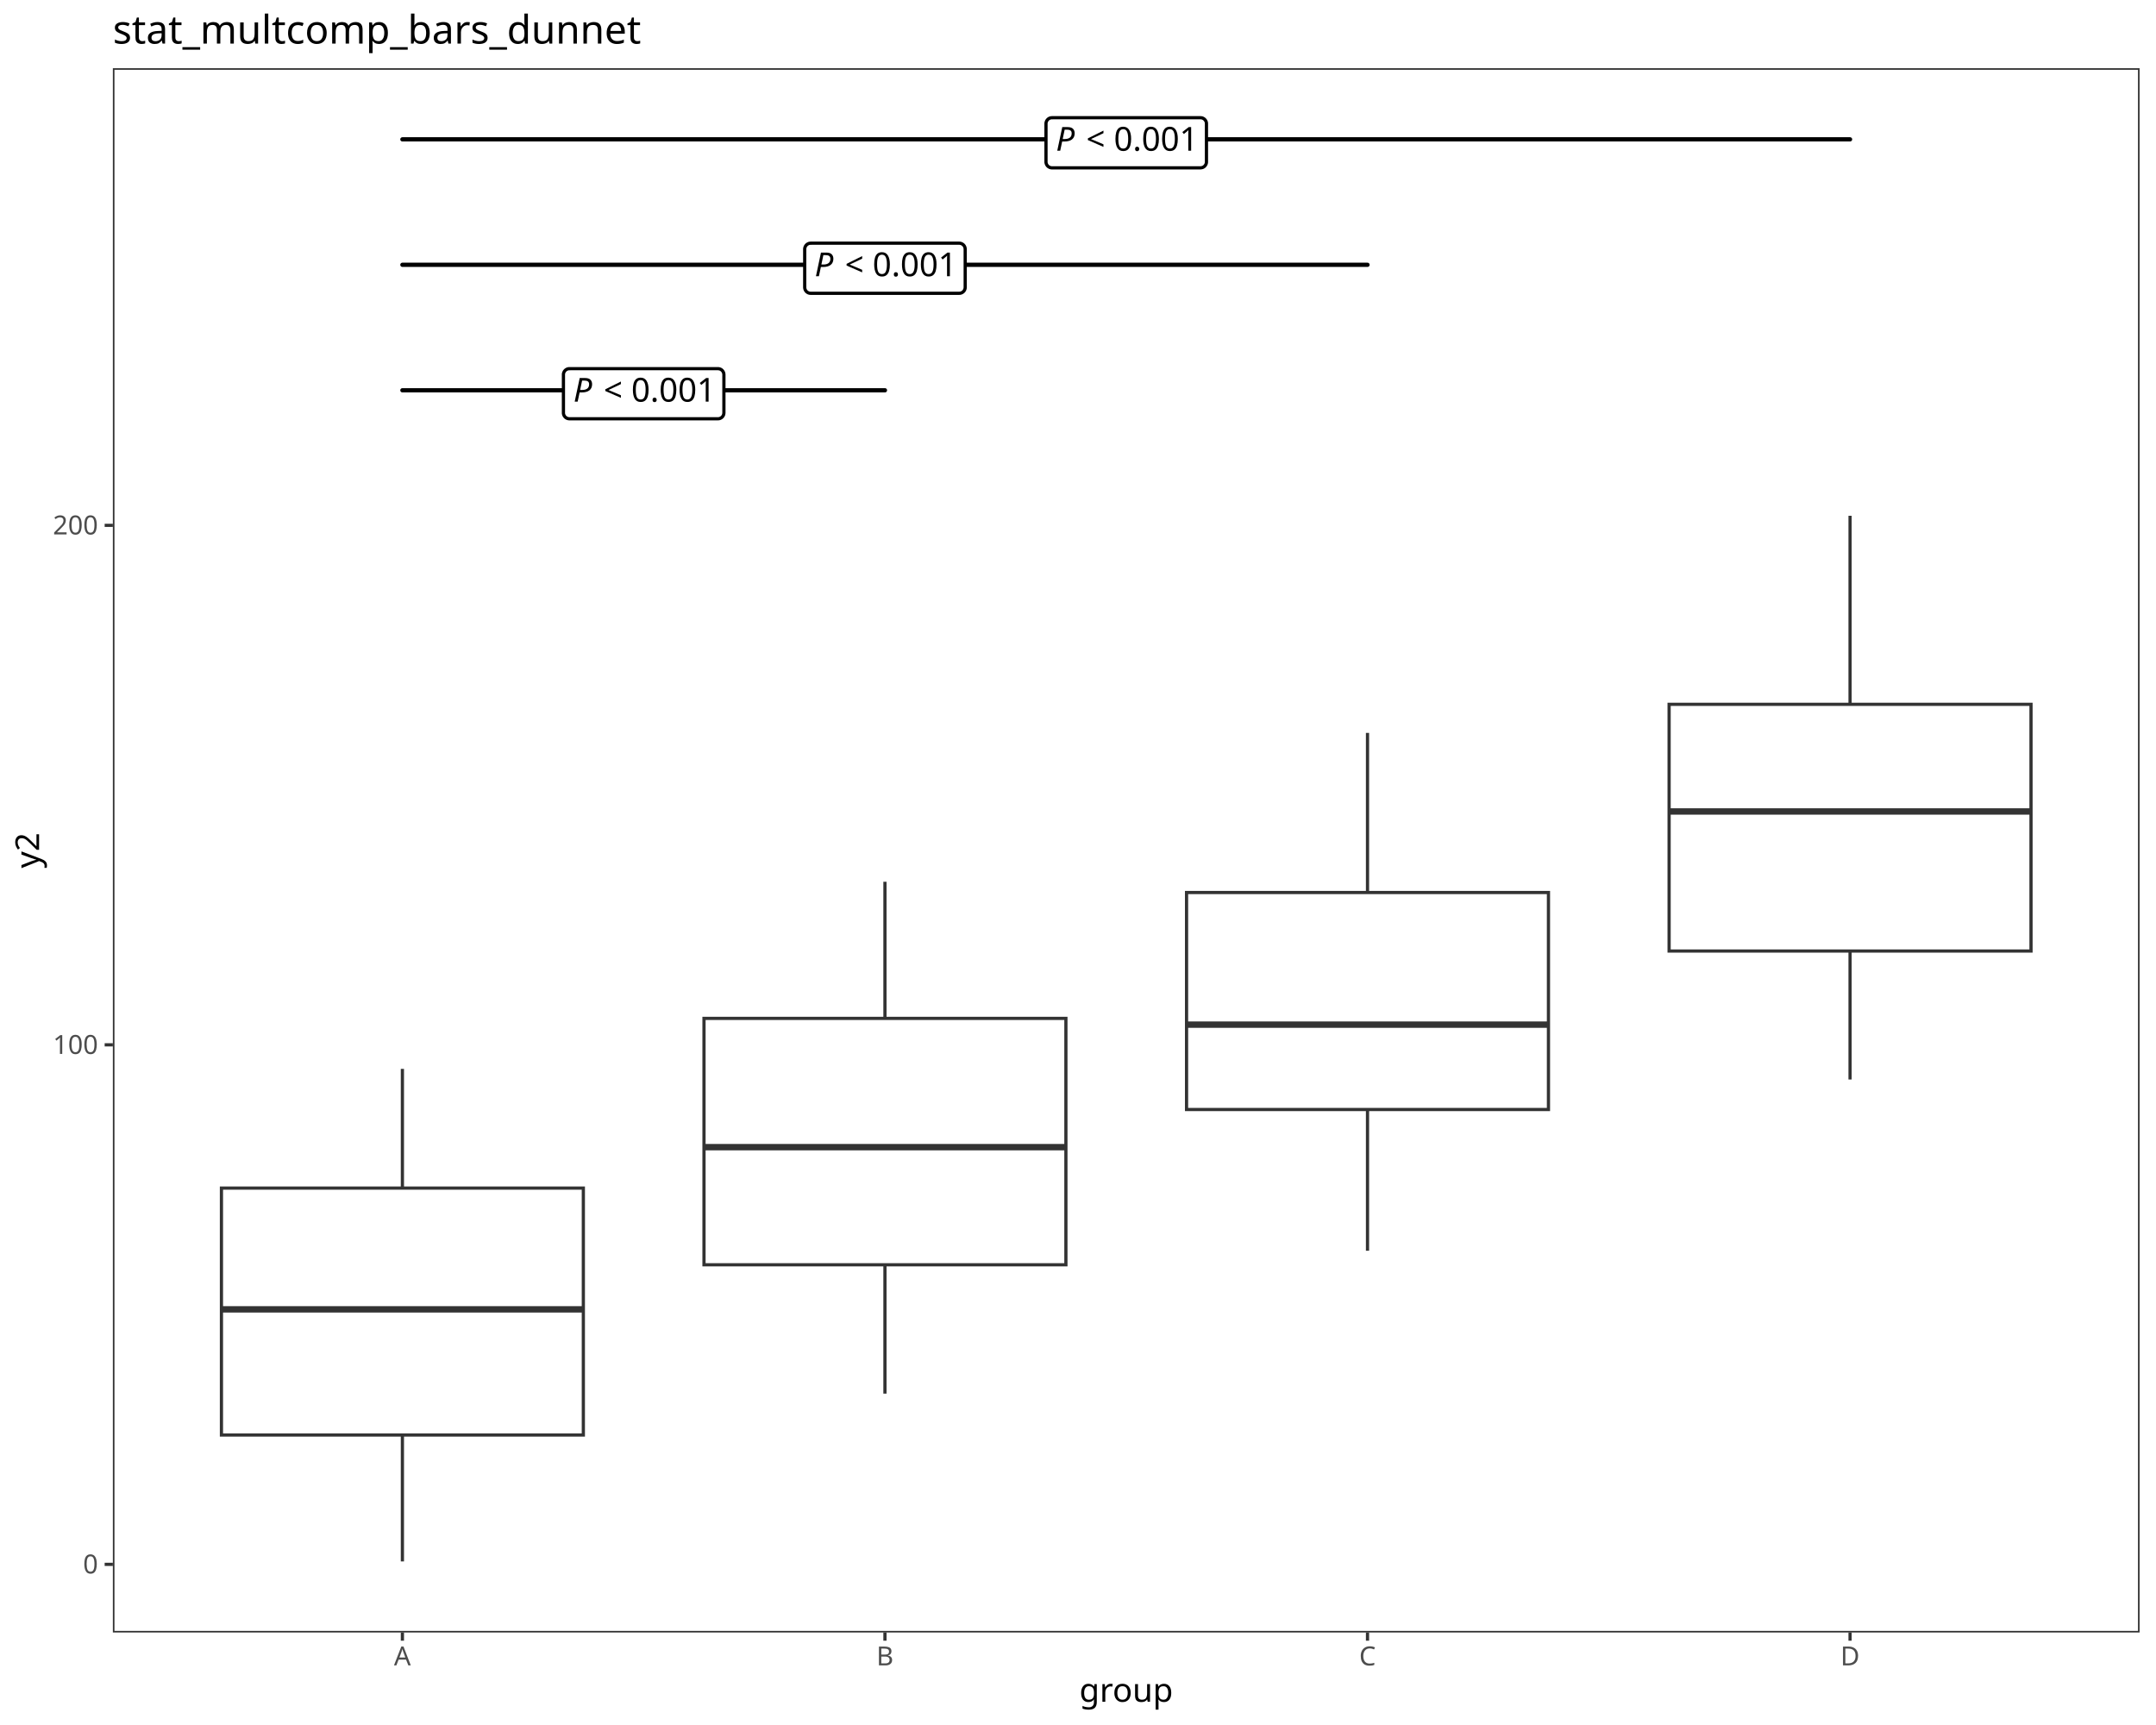
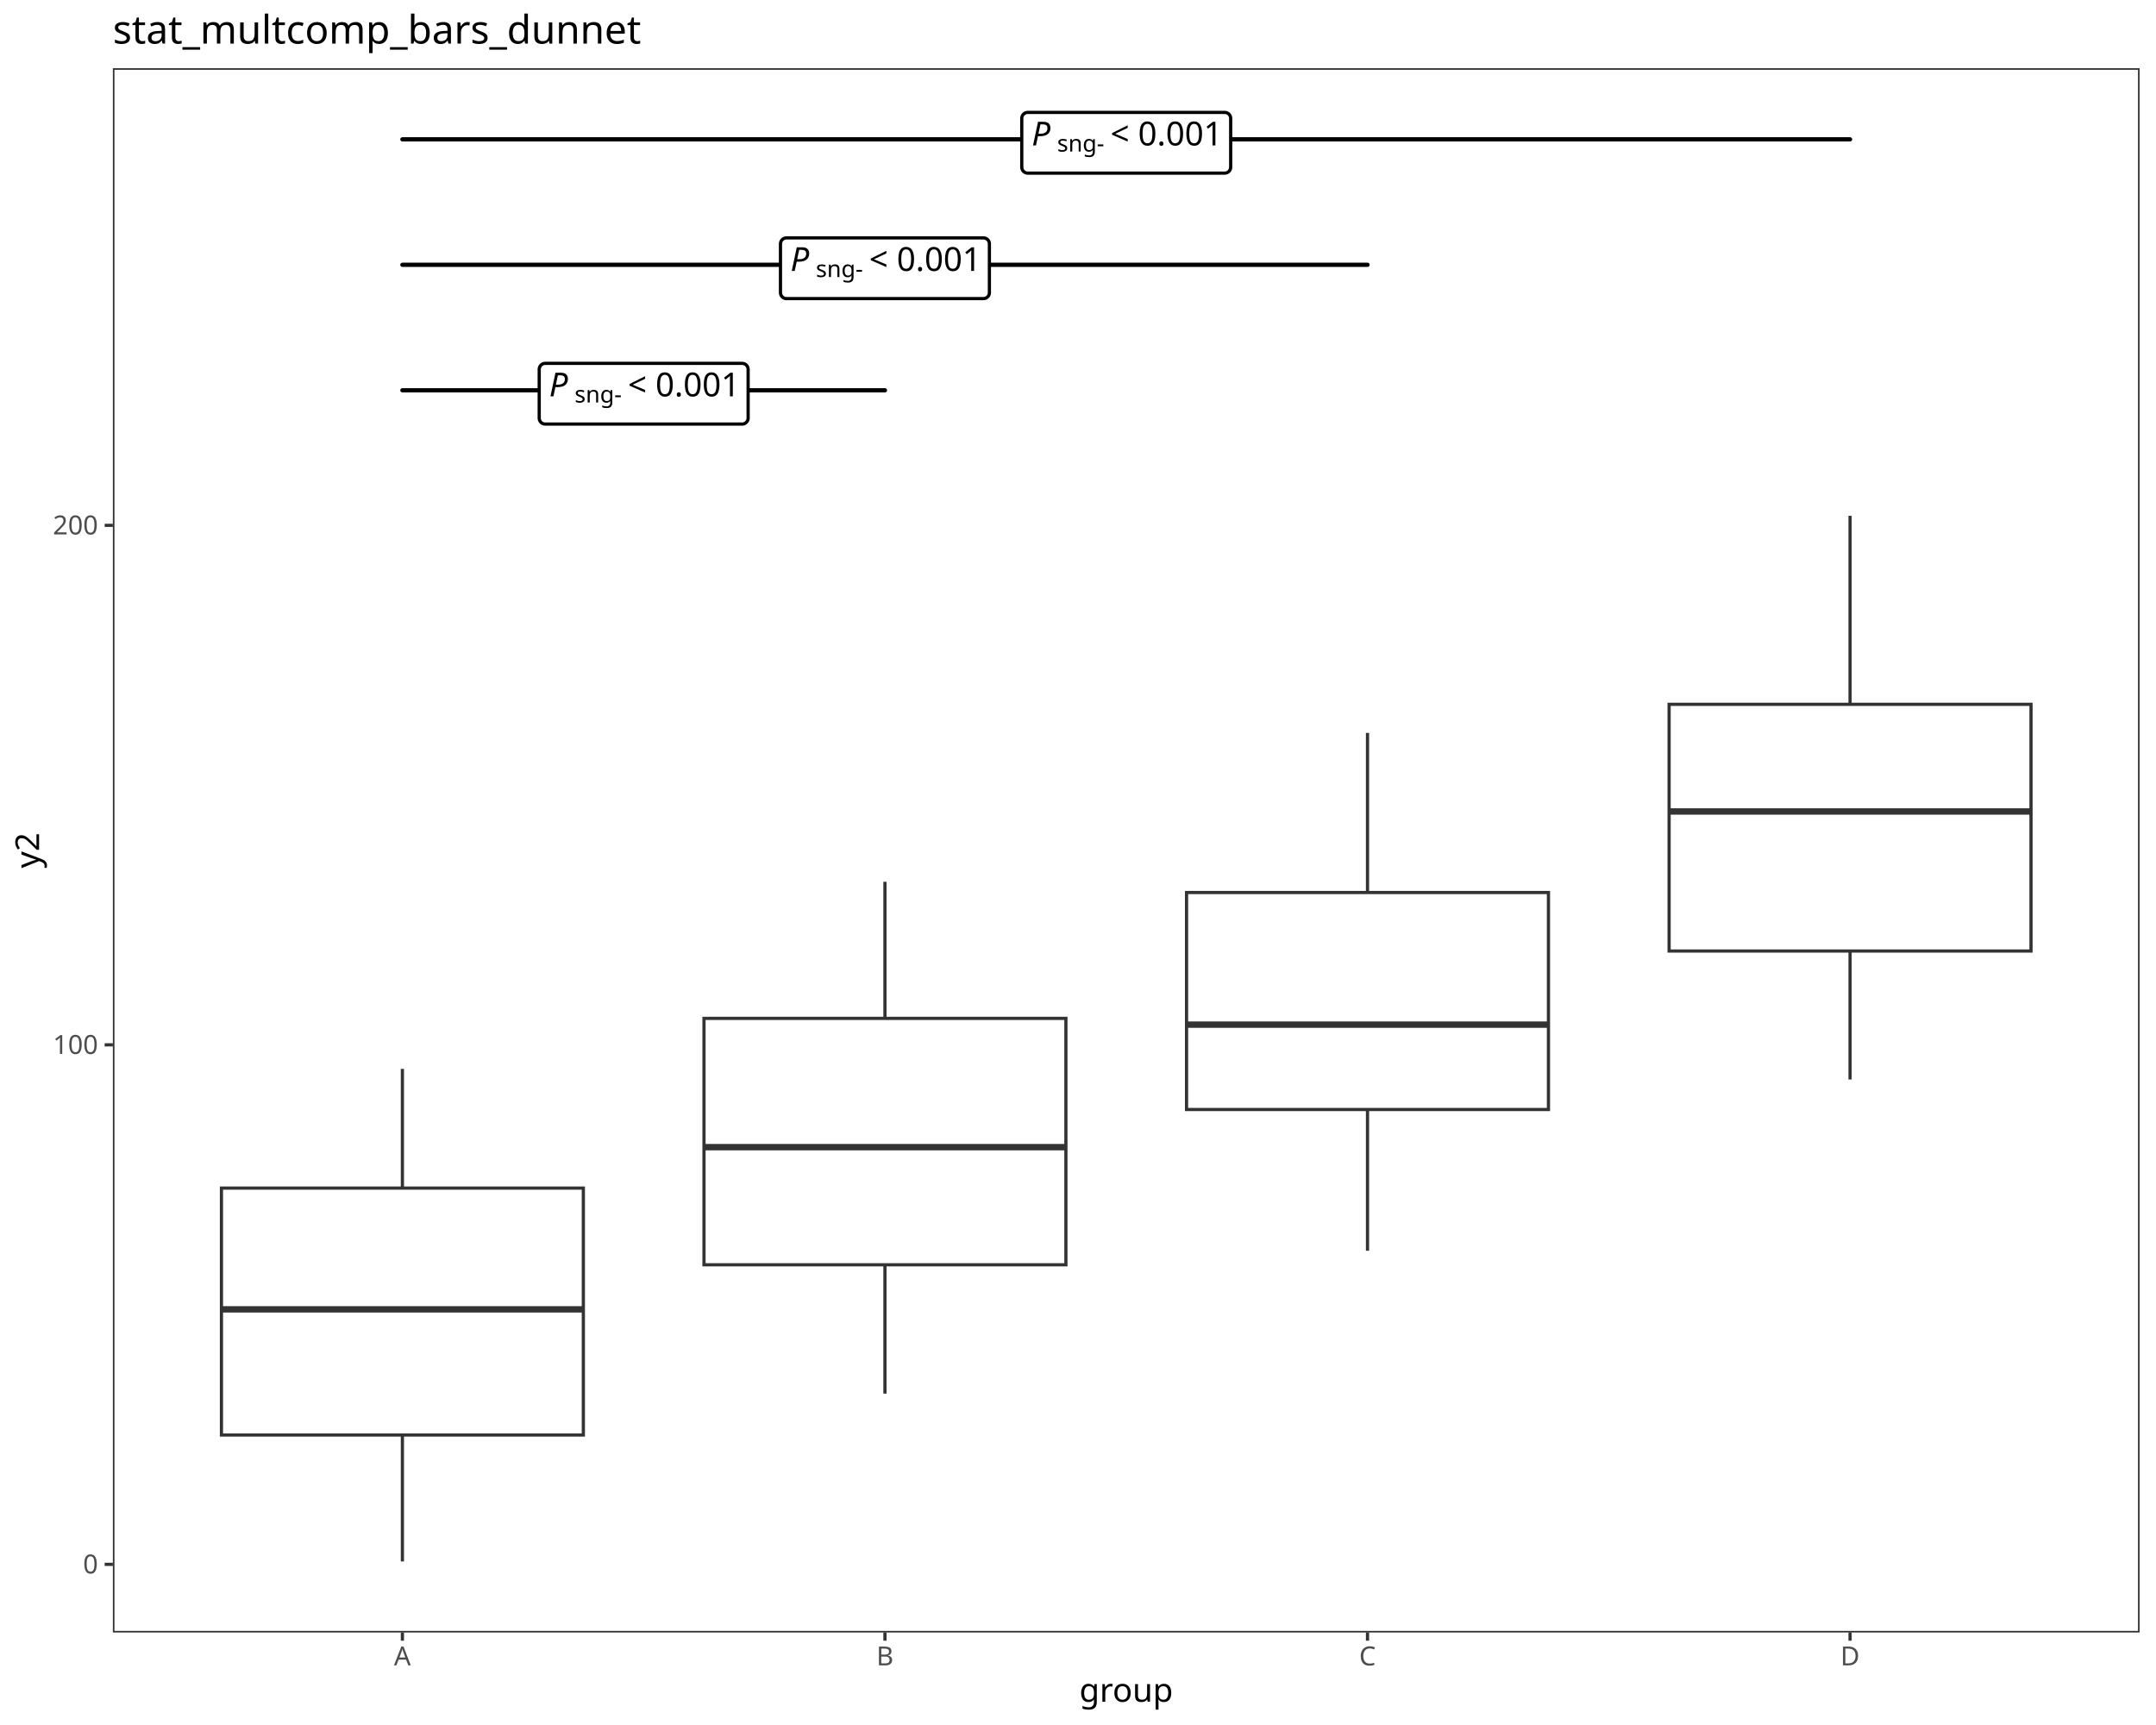
<svg xmlns="http://www.w3.org/2000/svg" class="svglite" data-engine-version="2.0" width="720.00pt" height="576.00pt" viewBox="0 0 720.00 576.00">
  <defs>
    <style type="text/css">
    .svglite line, .svglite polyline, .svglite polygon, .svglite path, .svglite rect, .svglite circle {
      fill: none;
      stroke: #000000;
      stroke-linecap: round;
      stroke-linejoin: round;
      stroke-miterlimit: 10.00;
    }
  </style>
  </defs>
  <rect width="100%" height="100%" style="stroke: none; fill: #FFFFFF;" />
  <defs>
    <clipPath id="cpMC4wMHw3MjAuMDB8MC4wMHw1NzYuMDA=">
      <rect x="0.00" y="0.00" width="720.00" height="576.00" />
    </clipPath>
  </defs>
  <g clip-path="url(#cpMC4wMHw3MjAuMDB8MC4wMHw1NzYuMDA=)">
    <rect x="0.00" y="0.00" width="720.00" height="576.00" style="stroke-width: 1.07; stroke: #FFFFFF; fill: #FFFFFF;" />
  </g>
  <defs>
    <clipPath id="cpMzcuNjl8NzE0LjUyfDIyLjc4fDU0NS4xMQ==">
      <rect x="37.69" y="22.78" width="676.83" height="522.33" />
    </clipPath>
  </defs>
  <g clip-path="url(#cpMzcuNjl8NzE0LjUyfDIyLjc4fDU0NS4xMQ==)">
    <rect x="37.69" y="22.78" width="676.83" height="522.33" style="stroke-width: 1.07; stroke: none; fill: #FFFFFF;" />
    <line x1="134.38" y1="396.72" x2="134.38" y2="356.91" style="stroke-width: 1.07; stroke: #333333; stroke-linecap: butt;" />
    <line x1="134.38" y1="479.17" x2="134.38" y2="521.37" style="stroke-width: 1.07; stroke: #333333; stroke-linecap: butt;" />
    <polygon points="73.95,396.72 73.95,479.17 194.81,479.17 194.81,396.72 73.95,396.72 " style="stroke-width: 1.07; stroke: #333333; stroke-linecap: butt; stroke-linejoin: miter; fill: #FFFFFF;" />
    <line x1="73.95" y1="437.21" x2="194.81" y2="437.21" style="stroke-width: 2.13; stroke: #333333; stroke-linecap: butt; stroke-linejoin: miter;" />
    <line x1="295.53" y1="340.05" x2="295.53" y2="294.44" style="stroke-width: 1.07; stroke: #333333; stroke-linecap: butt;" />
    <line x1="295.53" y1="422.33" x2="295.53" y2="465.36" style="stroke-width: 1.07; stroke: #333333; stroke-linecap: butt;" />
    <polygon points="235.10,340.05 235.10,422.33 355.96,422.33 355.96,340.05 235.10,340.05 " style="stroke-width: 1.07; stroke: #333333; stroke-linecap: butt; stroke-linejoin: miter; fill: #FFFFFF;" />
    <line x1="235.10" y1="383.05" x2="355.96" y2="383.05" style="stroke-width: 2.13; stroke: #333333; stroke-linecap: butt; stroke-linejoin: miter;" />
    <line x1="456.68" y1="298.02" x2="456.68" y2="244.73" style="stroke-width: 1.07; stroke: #333333; stroke-linecap: butt;" />
    <line x1="456.68" y1="370.48" x2="456.68" y2="417.63" style="stroke-width: 1.07; stroke: #333333; stroke-linecap: butt;" />
    <polygon points="396.25,298.02 396.25,370.48 517.11,370.48 517.11,298.02 396.25,298.02 " style="stroke-width: 1.07; stroke: #333333; stroke-linecap: butt; stroke-linejoin: miter; fill: #FFFFFF;" />
    <line x1="396.25" y1="342.14" x2="517.11" y2="342.14" style="stroke-width: 2.13; stroke: #333333; stroke-linecap: butt; stroke-linejoin: miter;" />
    <line x1="617.83" y1="235.18" x2="617.83" y2="172.22" style="stroke-width: 1.07; stroke: #333333; stroke-linecap: butt;" />
    <line x1="617.83" y1="317.56" x2="617.83" y2="360.47" style="stroke-width: 1.07; stroke: #333333; stroke-linecap: butt;" />
    <polygon points="557.40,235.18 557.40,317.56 678.26,317.56 678.26,235.18 557.40,235.18 " style="stroke-width: 1.07; stroke: #333333; stroke-linecap: butt; stroke-linejoin: miter; fill: #FFFFFF;" />
    <line x1="557.40" y1="270.96" x2="678.26" y2="270.96" style="stroke-width: 2.13; stroke: #333333; stroke-linecap: butt; stroke-linejoin: miter;" />
    <line x1="134.38" y1="130.32" x2="295.53" y2="130.32" style="stroke-width: 1.42;" />
-     <polygon points="190.14,139.83 239.76,139.83 239.68,139.83 240.00,139.82 240.32,139.76 240.62,139.64 240.89,139.48 241.14,139.28 241.35,139.04 241.52,138.77 241.65,138.48 241.72,138.17 241.75,137.85 241.75,137.85 241.75,125.09 241.75,125.09 241.72,124.77 241.65,124.46 241.52,124.17 241.35,123.90 241.14,123.66 240.89,123.45 240.62,123.29 240.32,123.18 240.00,123.12 239.76,123.10 190.14,123.10 190.38,123.12 190.06,123.10 189.75,123.14 189.44,123.23 189.15,123.37 188.89,123.55 188.66,123.77 188.46,124.03 188.32,124.31 188.21,124.61 188.16,124.93 188.16,125.09 188.16,137.85 188.16,137.69 188.16,138.01 188.21,138.32 188.32,138.63 188.46,138.91 188.66,139.16 188.89,139.39 189.15,139.57 189.44,139.70 189.75,139.79 190.06,139.83 " style="stroke-width: 1.07; fill: #FFFFFF;" />
-     <text x="191.47" y="134.12" style="font-size: 11.04px; font-style: italic; font-family: sans;" textLength="7.37px" lengthAdjust="spacingAndGlyphs">P</text>
-     <text x="198.83" y="134.12" style="font-size: 11.04px; font-family: sans;" textLength="2.76px" lengthAdjust="spacingAndGlyphs"> </text>
-     <text x="201.60" y="134.12" style="font-size: 11.04px; font-family: sans;" textLength="6.45px" lengthAdjust="spacingAndGlyphs">&lt;</text>
-     <text x="208.05" y="134.12" style="font-size: 11.04px; font-family: sans;" textLength="2.76px" lengthAdjust="spacingAndGlyphs"> </text>
-     <text x="210.81" y="134.12" style="font-size: 11.04px; font-family: sans;" textLength="27.63px" lengthAdjust="spacingAndGlyphs">0.001</text>
+     <polygon points="182.06,141.60 247.85,141.60 247.77,141.60 248.09,141.59 248.40,141.53 248.70,141.41 248.98,141.25 249.23,141.05 249.44,140.81 249.61,140.54 249.74,140.25 249.81,139.94 249.84,139.62 249.84,139.62 249.84,123.32 249.84,123.32 249.81,123.00 249.74,122.69 249.61,122.40 249.44,122.12 249.23,121.89 248.98,121.68 248.70,121.52 248.40,121.41 248.09,121.35 247.85,121.33 182.06,121.33 182.30,121.35 181.98,121.33 181.66,121.37 181.35,121.46 181.06,121.60 180.80,121.78 180.57,122.00 180.38,122.26 180.23,122.54 180.13,122.84 180.08,123.16 180.07,123.32 180.07,139.62 180.08,139.46 180.08,139.78 180.13,140.09 180.23,140.40 180.38,140.68 180.57,140.93 180.80,141.16 181.06,141.34 181.35,141.47 181.66,141.56 181.98,141.60 " style="stroke-width: 1.07; fill: #FFFFFF;" />
+     <text x="183.38" y="132.35" style="font-size: 11.04px; font-style: italic; font-family: sans;" textLength="7.37px" lengthAdjust="spacingAndGlyphs">P</text>
+     <text x="191.89" y="134.40" style="font-size: 7.73px; font-family: sans;" textLength="15.04px" lengthAdjust="spacingAndGlyphs">sng-</text>
+     <text x="206.92" y="132.35" style="font-size: 11.04px; font-family: sans;" textLength="2.76px" lengthAdjust="spacingAndGlyphs"> </text>
+     <text x="209.69" y="132.35" style="font-size: 11.04px; font-family: sans;" textLength="6.45px" lengthAdjust="spacingAndGlyphs">&lt;</text>
+     <text x="216.14" y="132.35" style="font-size: 11.04px; font-family: sans;" textLength="2.76px" lengthAdjust="spacingAndGlyphs"> </text>
+     <text x="218.90" y="132.35" style="font-size: 11.04px; font-family: sans;" textLength="27.63px" lengthAdjust="spacingAndGlyphs">0.001</text>
    <line x1="134.38" y1="88.42" x2="456.68" y2="88.42" style="stroke-width: 1.42;" />
-     <polygon points="270.72,97.94 320.34,97.94 320.26,97.93 320.58,97.92 320.89,97.86 321.19,97.74 321.47,97.58 321.72,97.38 321.93,97.14 322.10,96.87 322.22,96.58 322.30,96.27 322.33,95.95 322.33,95.95 322.33,83.19 322.33,83.19 322.30,82.87 322.22,82.56 322.10,82.27 321.93,82.00 321.72,81.76 321.47,81.56 321.19,81.40 320.89,81.28 320.58,81.22 320.34,81.20 270.72,81.20 270.96,81.22 270.64,81.21 270.32,81.24 270.01,81.33 269.73,81.47 269.46,81.65 269.23,81.87 269.04,82.13 268.89,82.41 268.79,82.72 268.74,83.03 268.73,83.19 268.73,95.95 268.74,95.79 268.74,96.11 268.79,96.42 268.89,96.73 269.04,97.01 269.23,97.27 269.46,97.49 269.73,97.67 270.01,97.81 270.32,97.90 270.64,97.93 " style="stroke-width: 1.07; fill: #FFFFFF;" />
-     <text x="272.04" y="92.23" style="font-size: 11.04px; font-style: italic; font-family: sans;" textLength="7.37px" lengthAdjust="spacingAndGlyphs">P</text>
-     <text x="279.41" y="92.23" style="font-size: 11.04px; font-family: sans;" textLength="2.76px" lengthAdjust="spacingAndGlyphs"> </text>
-     <text x="282.17" y="92.23" style="font-size: 11.04px; font-family: sans;" textLength="6.45px" lengthAdjust="spacingAndGlyphs">&lt;</text>
-     <text x="288.62" y="92.23" style="font-size: 11.04px; font-family: sans;" textLength="2.76px" lengthAdjust="spacingAndGlyphs"> </text>
-     <text x="291.39" y="92.23" style="font-size: 11.04px; font-family: sans;" textLength="27.63px" lengthAdjust="spacingAndGlyphs">0.001</text>
+     <polygon points="262.63,99.71 328.43,99.71 328.35,99.70 328.67,99.69 328.98,99.63 329.28,99.51 329.56,99.35 329.80,99.15 330.02,98.91 330.19,98.64 330.31,98.35 330.39,98.04 330.41,97.72 330.41,97.72 330.41,81.42 330.41,81.42 330.39,81.10 330.31,80.79 330.19,80.50 330.02,80.23 329.80,79.99 329.56,79.79 329.28,79.63 328.98,79.51 328.67,79.45 328.43,79.43 262.63,79.43 262.87,79.45 262.55,79.44 262.23,79.47 261.93,79.56 261.64,79.70 261.37,79.88 261.14,80.10 260.95,80.36 260.80,80.64 260.70,80.95 260.65,81.26 260.64,81.42 260.64,97.72 260.65,97.56 260.65,97.88 260.70,98.19 260.80,98.50 260.95,98.78 261.14,99.04 261.37,99.26 261.64,99.44 261.93,99.58 262.23,99.67 262.55,99.70 " style="stroke-width: 1.07; fill: #FFFFFF;" />
+     <text x="263.96" y="90.46" style="font-size: 11.04px; font-style: italic; font-family: sans;" textLength="7.37px" lengthAdjust="spacingAndGlyphs">P</text>
+     <text x="272.46" y="92.50" style="font-size: 7.73px; font-family: sans;" textLength="15.04px" lengthAdjust="spacingAndGlyphs">sng-</text>
+     <text x="287.50" y="90.46" style="font-size: 11.04px; font-family: sans;" textLength="2.76px" lengthAdjust="spacingAndGlyphs"> </text>
+     <text x="290.26" y="90.46" style="font-size: 11.04px; font-family: sans;" textLength="6.45px" lengthAdjust="spacingAndGlyphs">&lt;</text>
+     <text x="296.71" y="90.46" style="font-size: 11.04px; font-family: sans;" textLength="2.76px" lengthAdjust="spacingAndGlyphs"> </text>
+     <text x="299.47" y="90.46" style="font-size: 11.04px; font-family: sans;" textLength="27.63px" lengthAdjust="spacingAndGlyphs">0.001</text>
    <line x1="134.38" y1="46.53" x2="617.83" y2="46.53" style="stroke-width: 1.42;" />
-     <polygon points="351.29,56.04 400.91,56.04 400.83,56.04 401.15,56.02 401.47,55.96 401.77,55.85 402.04,55.69 402.29,55.48 402.50,55.24 402.67,54.97 402.80,54.68 402.88,54.37 402.90,54.05 402.90,54.05 402.90,41.29 402.90,41.29 402.88,40.97 402.80,40.66 402.67,40.37 402.50,40.10 402.29,39.86 402.04,39.66 401.77,39.50 401.47,39.38 401.15,39.32 400.91,39.31 351.29,39.31 351.53,39.32 351.21,39.31 350.90,39.35 350.59,39.43 350.30,39.57 350.04,39.75 349.81,39.98 349.62,40.23 349.47,40.51 349.37,40.82 349.31,41.13 349.31,41.29 349.31,54.05 349.31,53.89 349.31,54.21 349.37,54.53 349.47,54.83 349.62,55.11 349.81,55.37 350.04,55.59 350.30,55.77 350.59,55.91 350.90,56.00 351.21,56.04 " style="stroke-width: 1.07; fill: #FFFFFF;" />
-     <text x="352.62" y="50.33" style="font-size: 11.04px; font-style: italic; font-family: sans;" textLength="7.37px" lengthAdjust="spacingAndGlyphs">P</text>
-     <text x="359.99" y="50.33" style="font-size: 11.04px; font-family: sans;" textLength="2.76px" lengthAdjust="spacingAndGlyphs"> </text>
-     <text x="362.75" y="50.33" style="font-size: 11.04px; font-family: sans;" textLength="6.45px" lengthAdjust="spacingAndGlyphs">&lt;</text>
-     <text x="369.20" y="50.33" style="font-size: 11.04px; font-family: sans;" textLength="2.76px" lengthAdjust="spacingAndGlyphs"> </text>
-     <text x="371.96" y="50.33" style="font-size: 11.04px; font-family: sans;" textLength="27.63px" lengthAdjust="spacingAndGlyphs">0.001</text>
+     <polygon points="343.21,57.81 409.00,57.81 408.92,57.81 409.24,57.79 409.55,57.73 409.85,57.62 410.13,57.46 410.38,57.25 410.59,57.01 410.76,56.74 410.89,56.45 410.96,56.14 410.99,55.82 410.99,55.82 410.99,39.52 410.99,39.52 410.96,39.20 410.89,38.89 410.76,38.60 410.59,38.33 410.38,38.09 410.13,37.89 409.85,37.73 409.55,37.61 409.24,37.55 409.00,37.54 343.21,37.54 343.45,37.55 343.13,37.54 342.81,37.58 342.50,37.66 342.21,37.80 341.95,37.98 341.72,38.20 341.53,38.46 341.38,38.74 341.28,39.05 341.23,39.36 341.22,39.52 341.22,55.82 341.23,55.66 341.23,55.98 341.28,56.30 341.38,56.60 341.53,56.88 341.72,57.14 341.95,57.36 342.21,57.54 342.50,57.68 342.81,57.77 343.13,57.81 " style="stroke-width: 1.07; fill: #FFFFFF;" />
+     <text x="344.53" y="48.56" style="font-size: 11.04px; font-style: italic; font-family: sans;" textLength="7.37px" lengthAdjust="spacingAndGlyphs">P</text>
+     <text x="353.04" y="50.60" style="font-size: 7.73px; font-family: sans;" textLength="15.04px" lengthAdjust="spacingAndGlyphs">sng-</text>
+     <text x="368.07" y="48.56" style="font-size: 11.04px; font-family: sans;" textLength="2.76px" lengthAdjust="spacingAndGlyphs"> </text>
+     <text x="370.84" y="48.56" style="font-size: 11.04px; font-family: sans;" textLength="6.45px" lengthAdjust="spacingAndGlyphs">&lt;</text>
+     <text x="377.29" y="48.56" style="font-size: 11.04px; font-family: sans;" textLength="2.76px" lengthAdjust="spacingAndGlyphs"> </text>
+     <text x="380.05" y="48.56" style="font-size: 11.04px; font-family: sans;" textLength="27.63px" lengthAdjust="spacingAndGlyphs">0.001</text>
    <rect x="37.69" y="22.78" width="676.83" height="522.33" style="stroke-width: 1.07; stroke: #333333;" />
  </g>
  <g clip-path="url(#cpMC4wMHw3MjAuMDB8MC4wMHw1NzYuMDA=)">
    <text x="32.76" y="525.39" text-anchor="end" style="font-size: 8.80px; fill: #4D4D4D; font-family: sans;" textLength="4.89px" lengthAdjust="spacingAndGlyphs">0</text>
    <text x="32.76" y="351.92" text-anchor="end" style="font-size: 8.80px; fill: #4D4D4D; font-family: sans;" textLength="14.68px" lengthAdjust="spacingAndGlyphs">100</text>
    <text x="32.76" y="178.45" text-anchor="end" style="font-size: 8.80px; fill: #4D4D4D; font-family: sans;" textLength="14.68px" lengthAdjust="spacingAndGlyphs">200</text>
    <polyline points="34.95,522.36 37.69,522.36 " style="stroke-width: 1.07; stroke: #333333; stroke-linecap: butt;" />
    <polyline points="34.95,348.89 37.69,348.89 " style="stroke-width: 1.07; stroke: #333333; stroke-linecap: butt;" />
    <polyline points="34.95,175.42 37.69,175.42 " style="stroke-width: 1.07; stroke: #333333; stroke-linecap: butt;" />
    <polyline points="134.38,547.85 134.38,545.11 " style="stroke-width: 1.07; stroke: #333333; stroke-linecap: butt;" />
    <polyline points="295.53,547.85 295.53,545.11 " style="stroke-width: 1.07; stroke: #333333; stroke-linecap: butt;" />
    <polyline points="456.68,547.85 456.68,545.11 " style="stroke-width: 1.07; stroke: #333333; stroke-linecap: butt;" />
    <polyline points="617.83,547.85 617.83,545.11 " style="stroke-width: 1.07; stroke: #333333; stroke-linecap: butt;" />
    <text x="134.38" y="556.10" text-anchor="middle" style="font-size: 8.80px; fill: #4D4D4D; font-family: sans;" textLength="5.87px" lengthAdjust="spacingAndGlyphs">A</text>
    <text x="295.53" y="556.10" text-anchor="middle" style="font-size: 8.80px; fill: #4D4D4D; font-family: sans;" textLength="5.87px" lengthAdjust="spacingAndGlyphs">B</text>
    <text x="456.68" y="556.10" text-anchor="middle" style="font-size: 8.80px; fill: #4D4D4D; font-family: sans;" textLength="6.36px" lengthAdjust="spacingAndGlyphs">C</text>
    <text x="617.83" y="556.10" text-anchor="middle" style="font-size: 8.80px; fill: #4D4D4D; font-family: sans;" textLength="6.36px" lengthAdjust="spacingAndGlyphs">D</text>
    <text x="376.10" y="568.24" text-anchor="middle" style="font-size: 11.00px; font-family: sans;" textLength="28.14px" lengthAdjust="spacingAndGlyphs">group</text>
    <text transform="translate(13.05,283.95) rotate(-90)" text-anchor="middle" style="font-size: 11.00px; font-family: sans;" textLength="11.62px" lengthAdjust="spacingAndGlyphs">y2</text>
    <text x="37.69" y="14.56" style="font-size: 13.20px; font-family: sans;" textLength="166.60px" lengthAdjust="spacingAndGlyphs">stat_multcomp_bars_dunnet</text>
  </g>
</svg>
